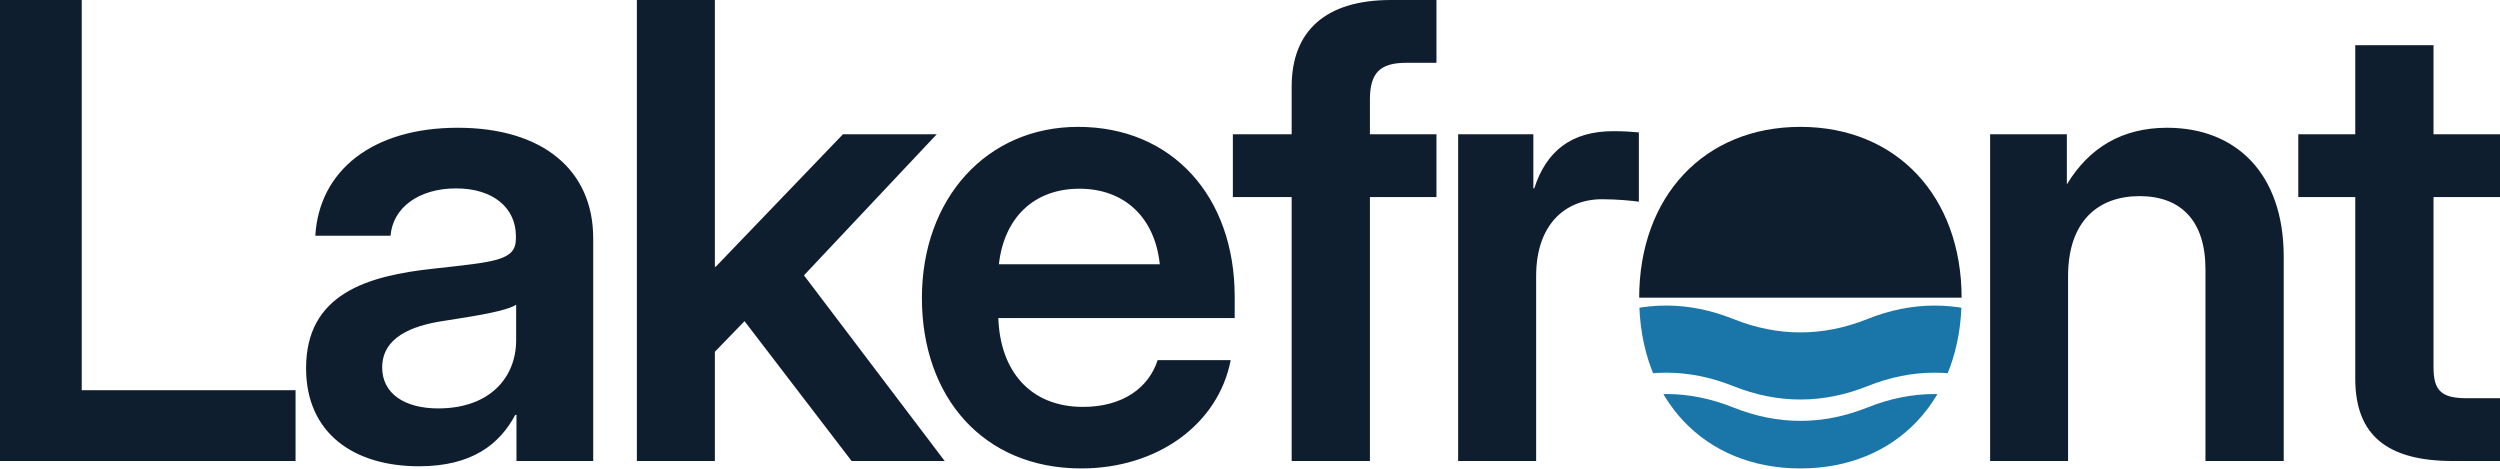
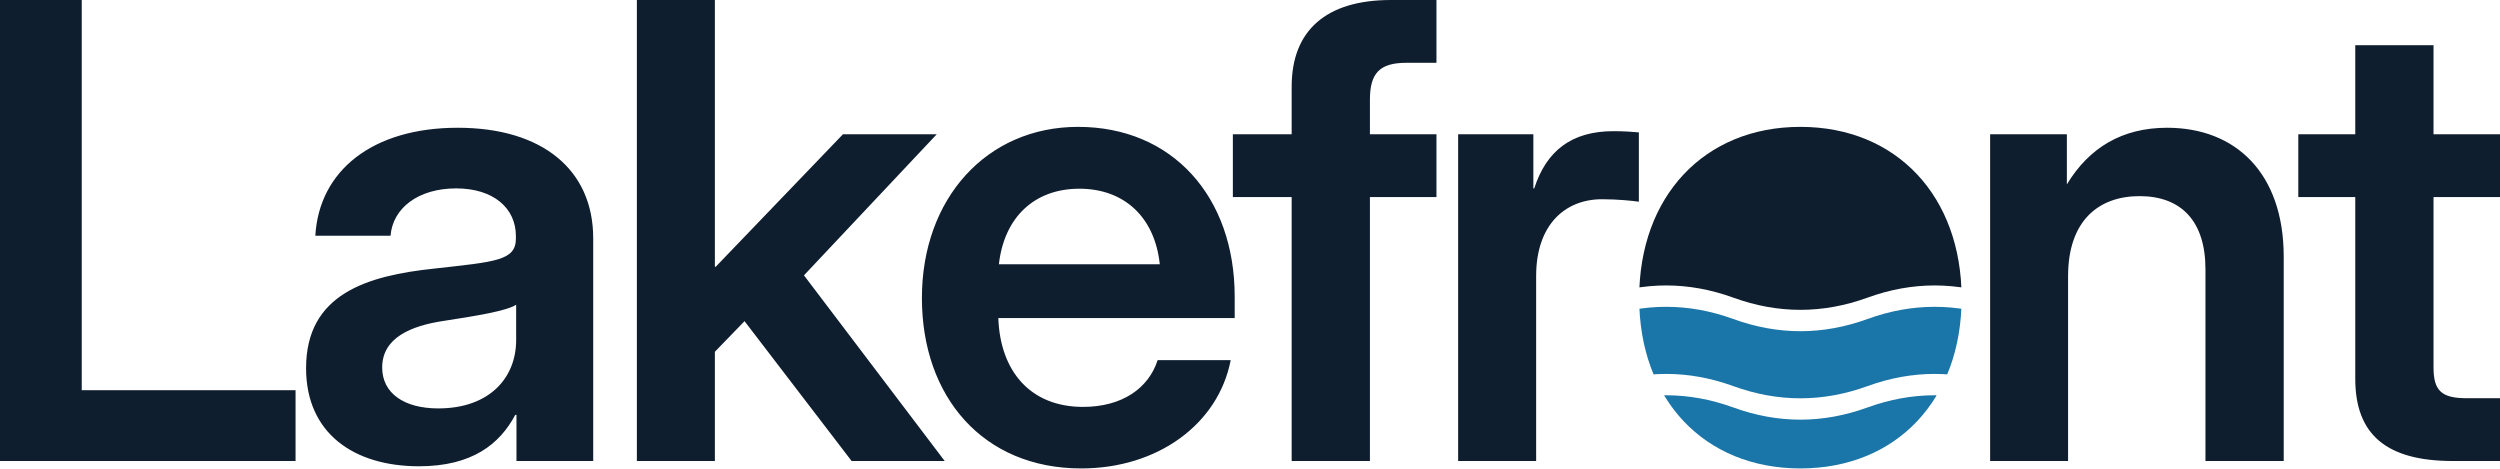
<svg xmlns="http://www.w3.org/2000/svg" viewBox="0 0 394.51 73.93" width="394.51" height="73.93" role="img" aria-label="Lakefront">
  <defs>
    <clipPath id="b-two-waves-o">
      <path d="M290.16 1.17C305.35 1.17 315.6 -9.72 315.6 -25.73C315.6 -41.75 305.35 -52.73 290.16 -52.73C274.97 -52.73 264.72 -41.75 264.72 -25.73C264.72 -9.72 274.97 1.17 290.16 1.17Z" />
    </clipPath>
  </defs>
  <path fill="#0F1E2E" transform="translate(-6.05 72.75)" d="M6.05 0H52.69V-11.18H18.95V-72.75H6.05ZM72.17 0.83C80.57 0.83 84.92 -2.69 87.36 -7.28H87.55V0H99.66V-35.16C99.66 -45.9 91.7 -52.59 78.28 -52.59C64.8 -52.59 56.4 -45.8 55.81 -35.55H67.68C68.02 -39.89 72.03 -43.02 78.03 -43.02C83.94 -43.02 87.46 -39.89 87.46 -35.5V-35.11C87.46 -31.59 84.18 -31.45 74.61 -30.37C63.97 -29.25 54.35 -26.37 54.35 -14.65C54.35 -4.35 61.92 0.83 72.17 0.83ZM75.2 -8.3C69.83 -8.3 66.36 -10.69 66.36 -14.75C66.36 -19.43 70.85 -21.34 76.13 -22.12C81.21 -22.9 85.99 -23.68 87.5 -24.66V-19.09C87.5 -13.09 83.26 -8.3 75.2 -8.3ZM106.55 0H118.86V-17.24L123.54 -22.07L140.44 0H155.13L132.92 -29.3L153.87 -51.56H139.07L119 -30.66H118.86V-72.75H106.55ZM176.67 1.17C188.73 1.17 198.3 -5.81 200.26 -15.92H188.73C187.32 -11.52 183.17 -8.54 176.96 -8.54C168.66 -8.54 163.88 -14.16 163.59 -22.56H200.89V-25.93C200.89 -41.75 191.03 -52.73 176.18 -52.73C161.73 -52.73 151.53 -41.41 151.53 -25.73C151.53 -10.11 161.19 1.17 176.67 1.17ZM163.68 -31.05C164.51 -38.43 169.25 -42.97 176.38 -42.97C183.51 -42.97 188.29 -38.43 189.07 -31.05ZM232.73 -51.56H222.23V-57.03C222.23 -61.23 223.79 -62.84 227.99 -62.84H232.73V-72.75H225.55C215.35 -72.75 209.88 -67.97 209.88 -59.08V-51.56H200.6V-41.65H209.88V0H222.23V-41.65H232.73ZM236.15 0H248.46V-29.2C248.46 -37.26 253 -41.31 258.86 -41.31C261.3 -41.31 263.74 -41.06 264.67 -40.92V-51.86C263.69 -51.95 262.32 -52.05 260.66 -52.05C254.02 -52.05 250.07 -48.93 248.16 -43.02H248.02V-51.56H236.15ZM332.4 -29.15C332.4 -37.94 337.23 -41.8 343.68 -41.8C350.27 -41.8 354.08 -37.84 354.08 -30.27V0H366.43V-32.23C366.43 -45.46 358.82 -52.59 348.03 -52.59C340.95 -52.59 335.72 -49.46 332.21 -43.65V-51.56H320.1V0H332.4ZM400.57 -51.56H390.07V-65.62H377.72V-51.56H368.73V-41.65H377.72V-12.99C377.72 -4.15 382.65 0 393.15 0H400.57V-9.91H395.29C391.29 -9.91 390.07 -11.13 390.07 -14.79V-41.65H400.57Z" />
  <g transform="translate(-6.05 72.75)">
    <g clip-path="url(#b-two-waves-o)">
-       <path fill="#0F1E2E" d="M263.72 -53.73h52.88v27.95h-52.88z" />
-       <path fill="#1A75A8" d="M258.39 -22.41Q268.98 -26.65 279.57 -22.41Q290.16 -18.18 300.75 -22.41Q311.34 -26.65 321.93 -22.41Q332.52 -18.18 343.1 -22.41Q353.69 -26.65 364.28 -22.41L364.28 -11.82Q353.69 -16.06 343.1 -11.82Q332.52 -7.59 321.93 -11.82Q311.34 -16.06 300.75 -11.82Q290.16 -7.59 279.57 -11.82Q268.98 -16.06 258.39 -11.82ZM258.39 -8.45Q268.98 -12.69 279.57 -8.45Q290.16 -4.22 300.75 -8.45Q311.34 -12.69 321.93 -8.45Q332.52 -4.22 343.1 -8.45Q353.69 -12.69 364.28 -8.45L364.28 7.53Q258.39 7.53 258.39 7.53Z" />
+       <path fill="#0F1E2E" d="M258.39 -53.73Q268.98 -53.73 279.57 -53.73Q290.16 -53.73 300.75 -53.73Q311.34 -53.73 321.93 -53.73L321.93 -25.78Q311.34 -29.63 300.75 -25.78Q290.16 -21.93 279.57 -25.78Q268.98 -29.63 258.39 -25.78Z" />
+       <path fill="#1A75A8" d="M258.39 -22.41Q268.98 -26.26 279.57 -22.41Q290.16 -18.56 300.75 -22.41Q311.34 -26.26 321.93 -22.41L321.93 -11.82Q311.34 -15.67 300.75 -11.82Q290.16 -7.97 279.57 -11.82Q268.98 -15.67 258.39 -11.82ZM258.39 -8.45Q268.98 -12.3 279.57 -8.45Q290.16 -4.6 300.75 -8.45Q311.34 -12.3 321.93 -8.45L321.93 3.17Q311.34 3.17 300.75 3.17Q290.16 3.17 279.57 3.17Q268.98 3.17 258.39 3.17Z" />
    </g>
  </g>
</svg>
